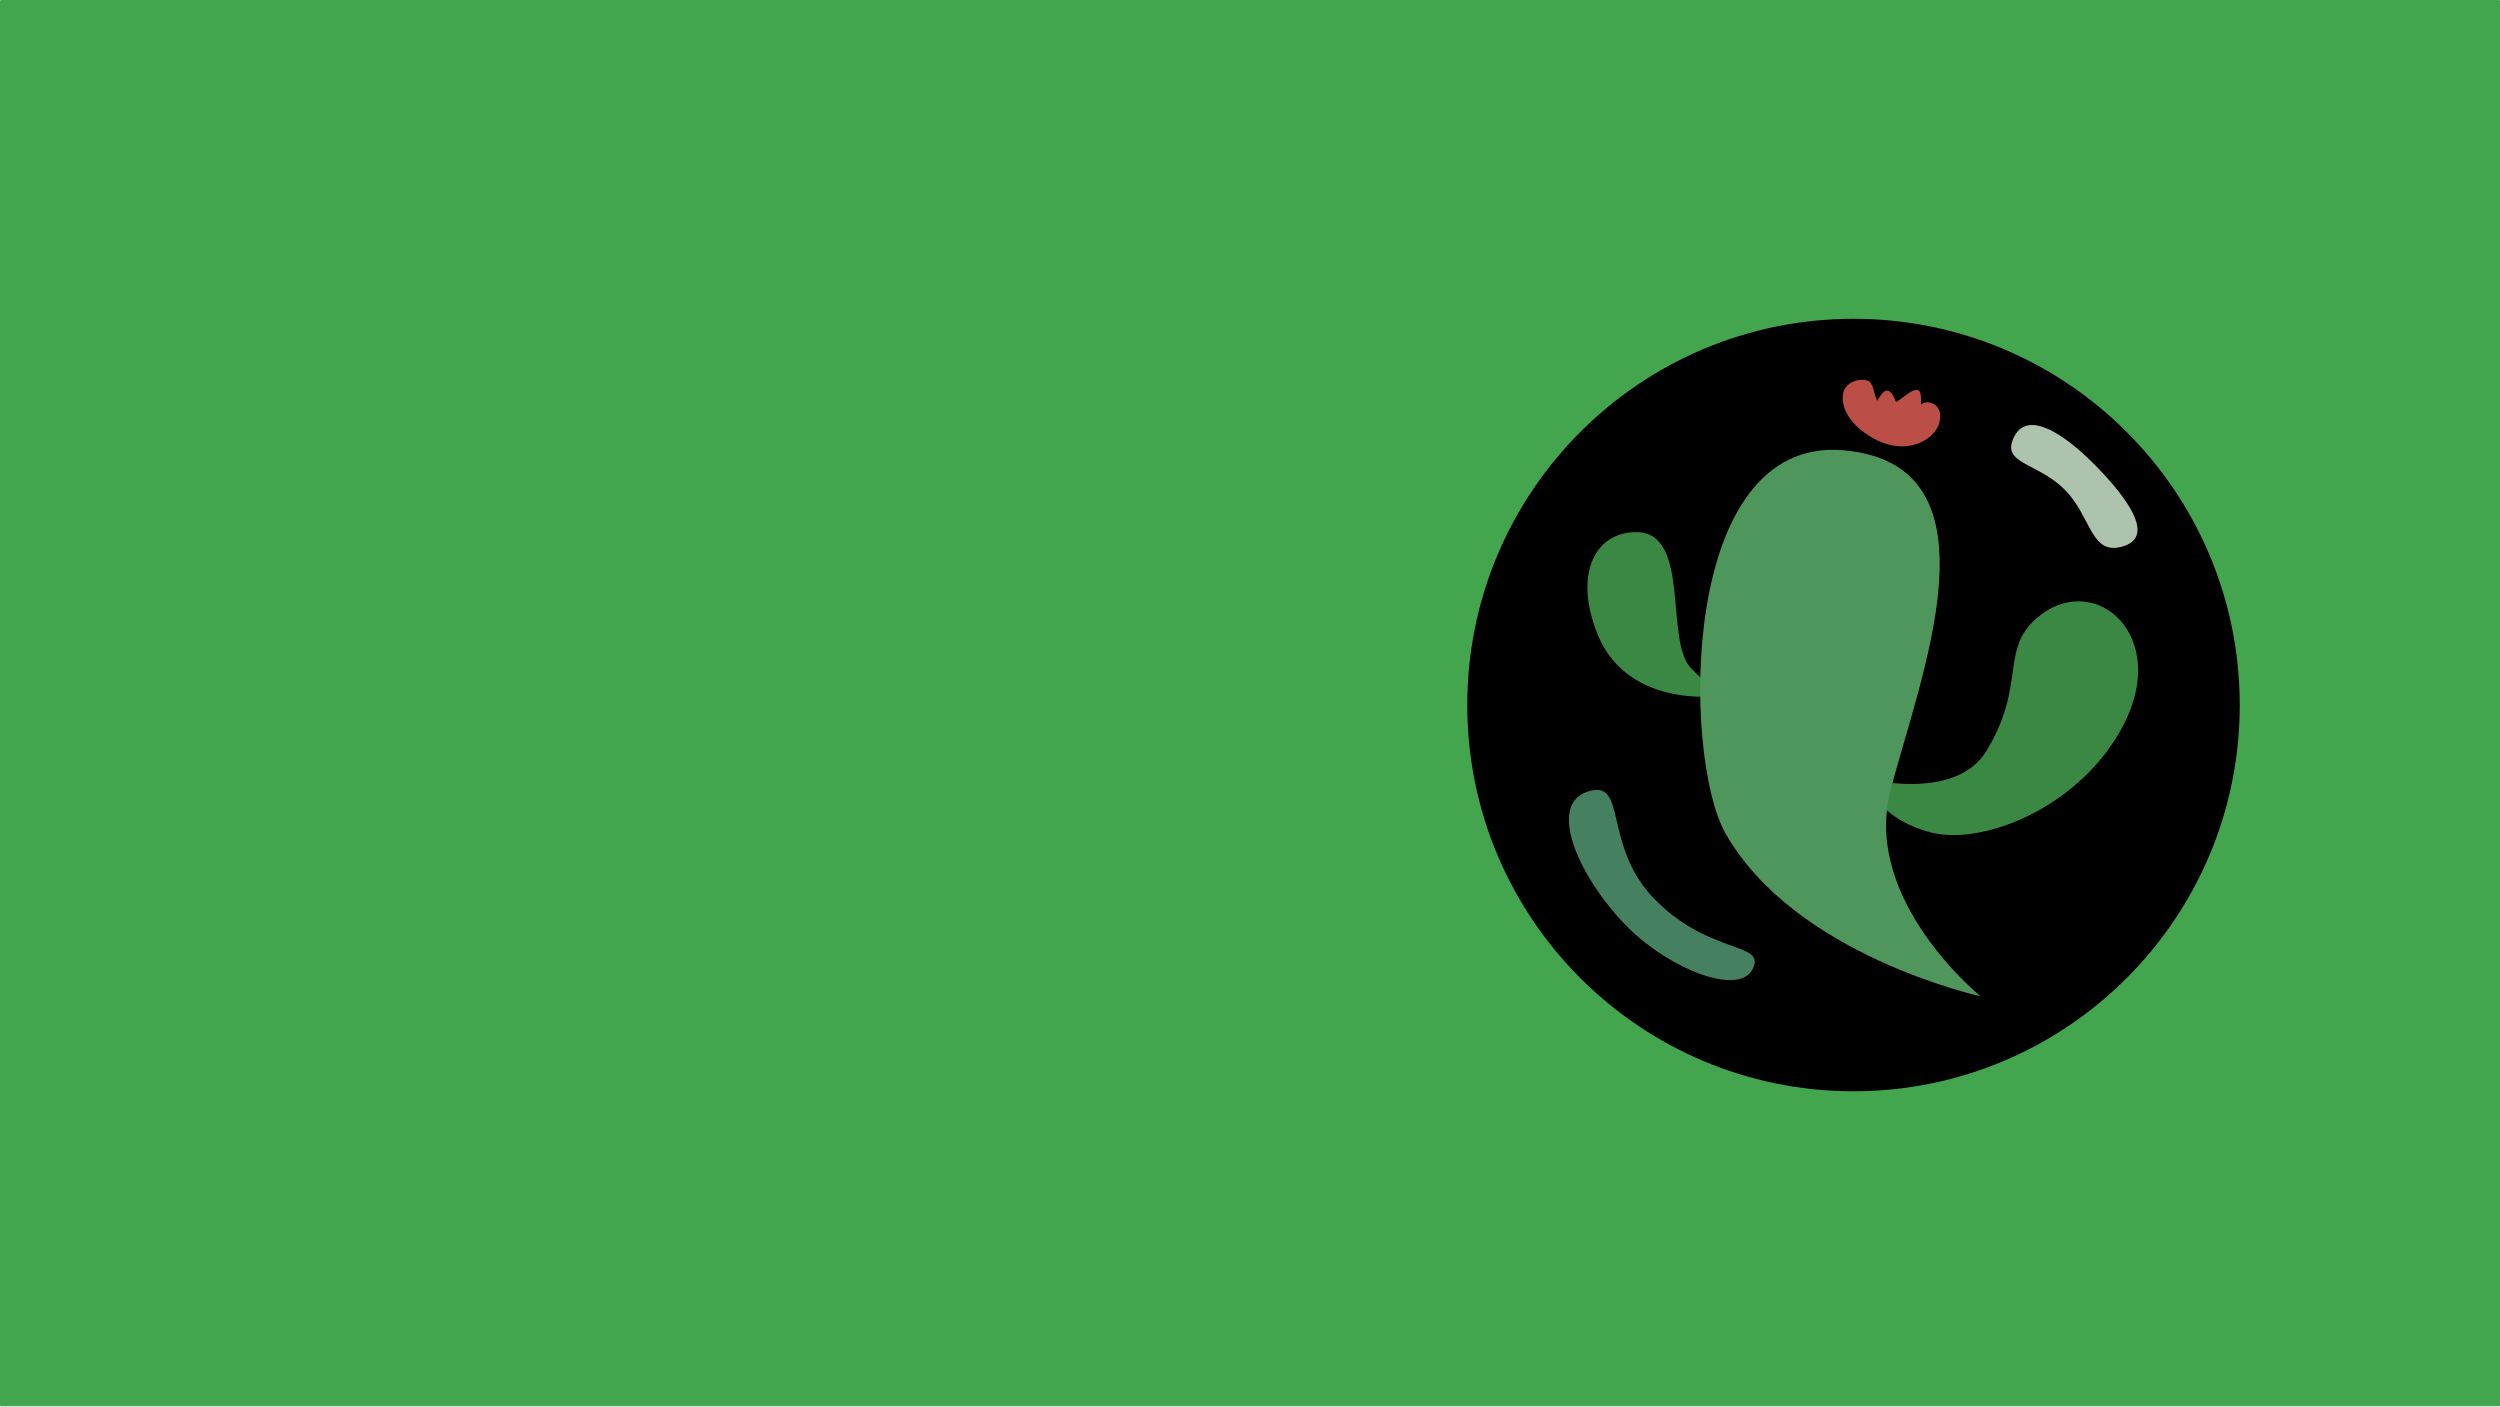
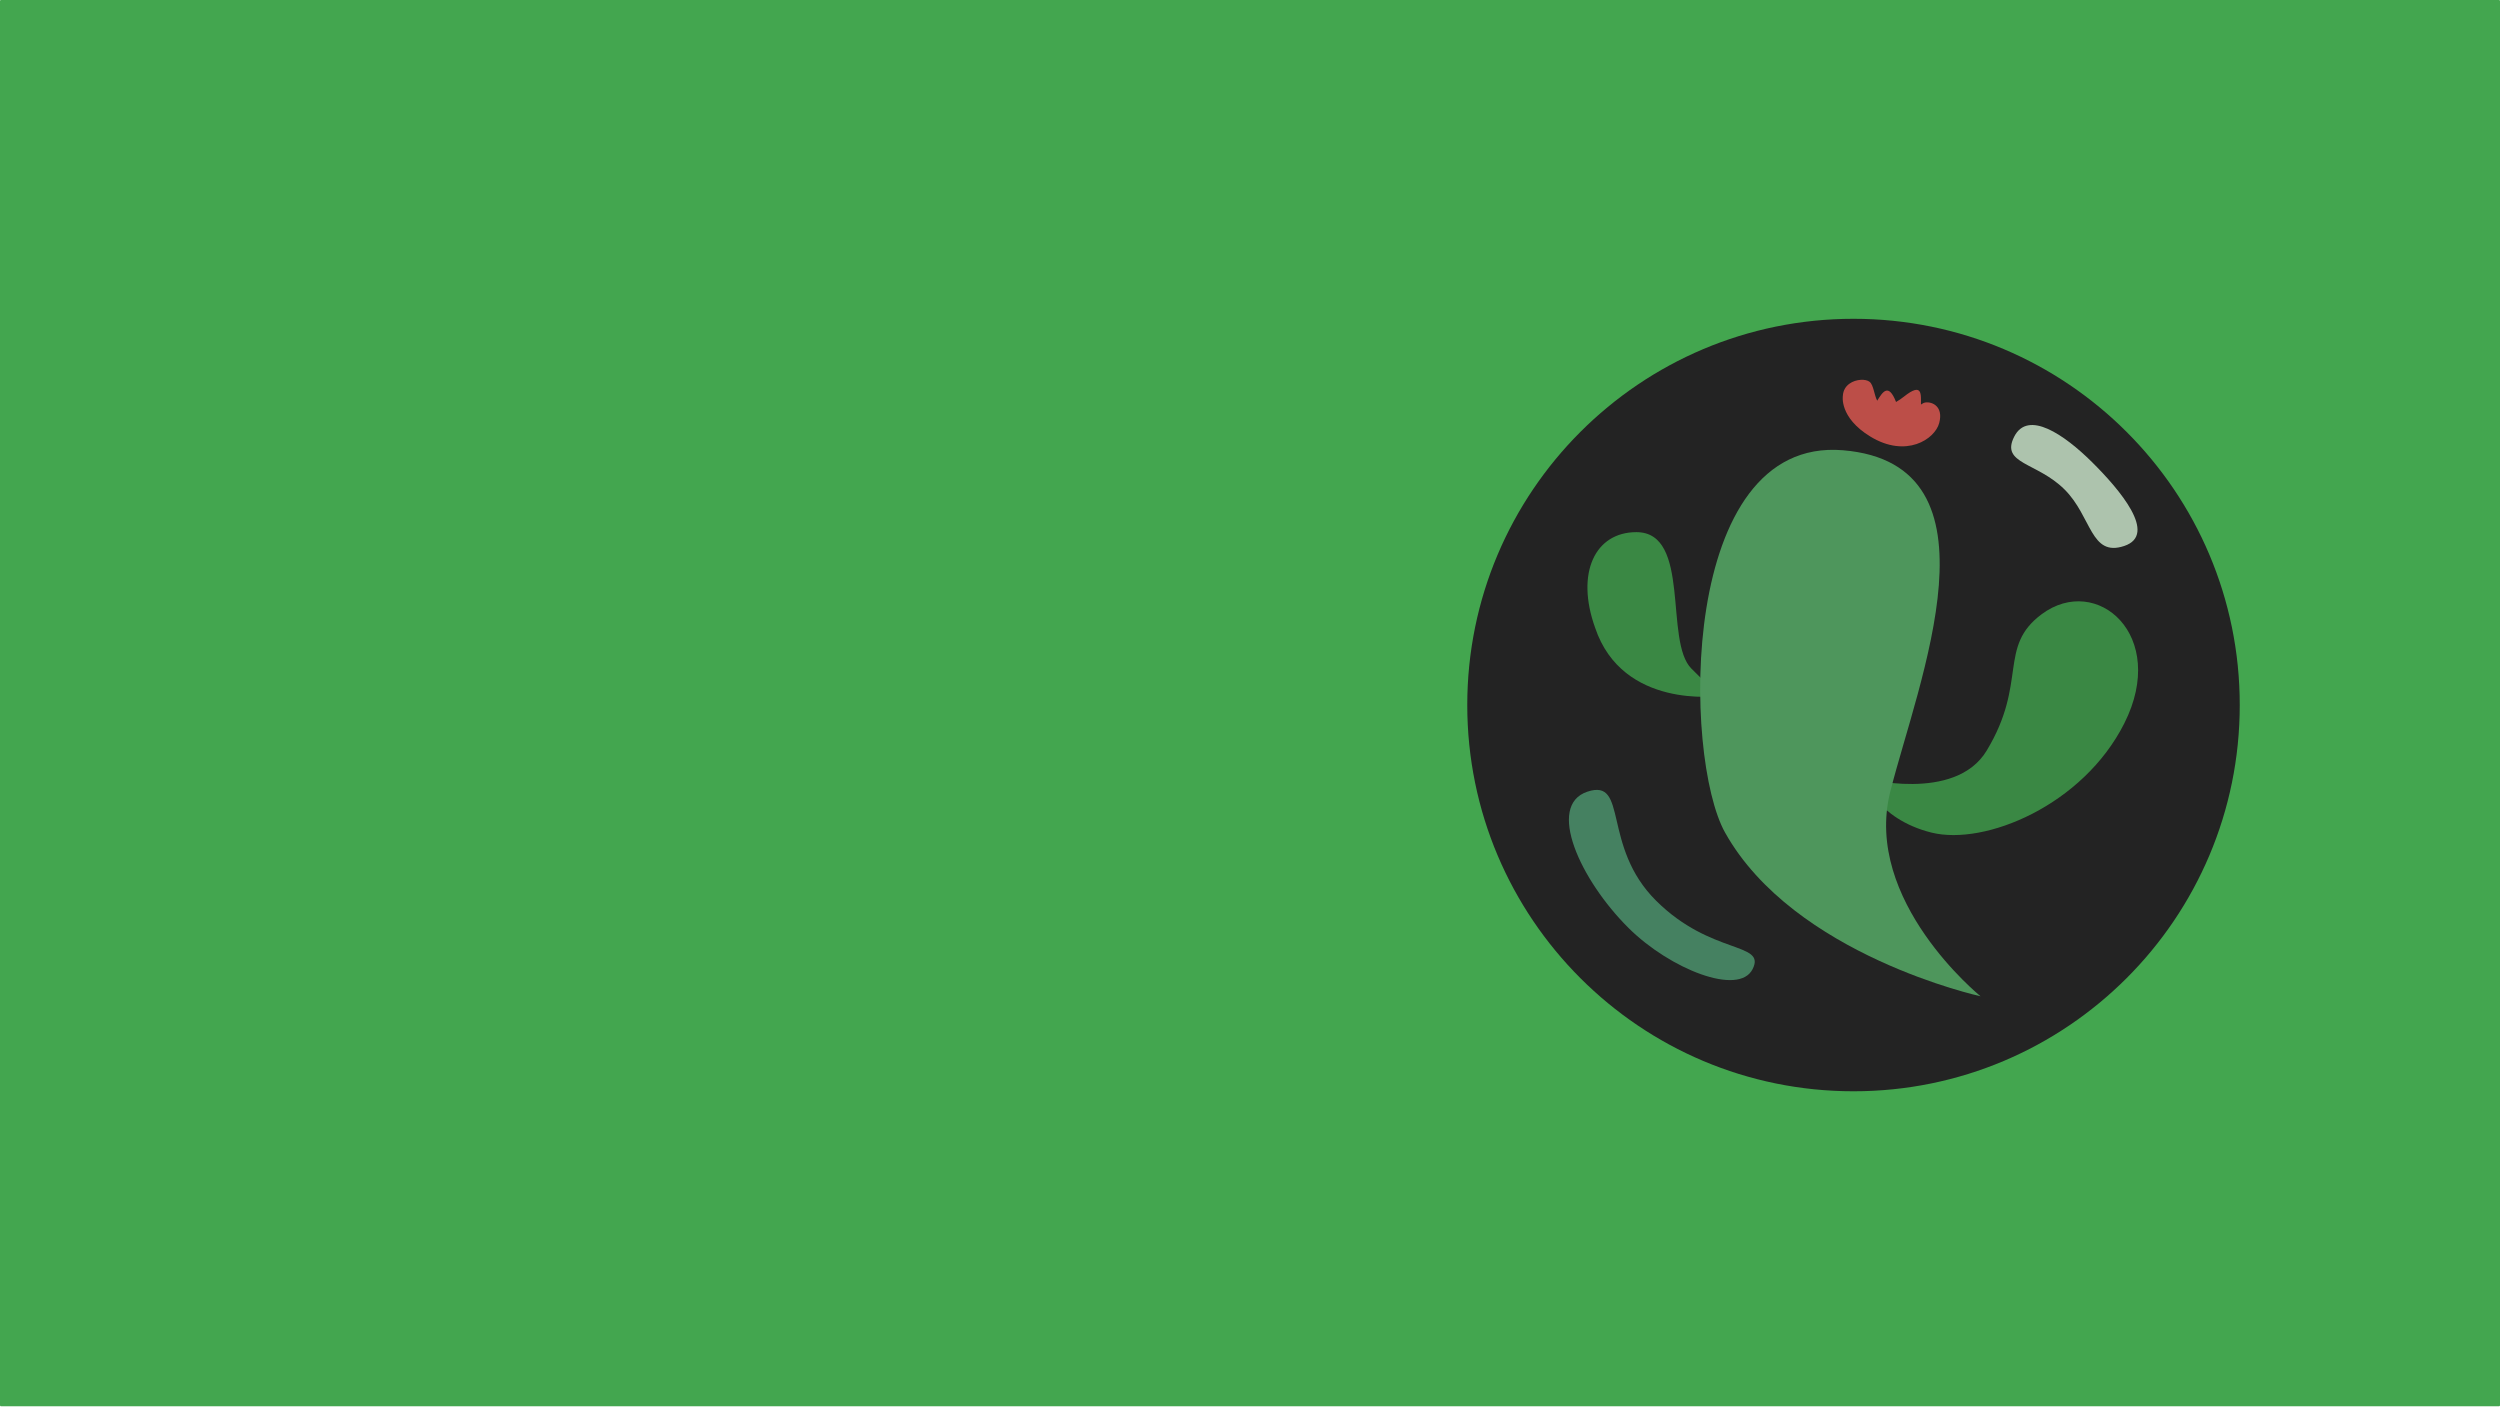
<svg xmlns="http://www.w3.org/2000/svg" width="2560" height="1440" viewBox="0 0 2560 1440" version="1.1" id="svg5">
  <defs id="defs2" />
  <g id="layer1">
    <rect style="fill:#43a64f;stroke-width:2;stroke-linecap:round;fill-opacity:1" id="rect848" width="2560" height="1440" x="0" y="0" ry="1" />
    <g id="g260" transform="matrix(2.081644,0,0,2.081644,1502.48,326.4456)">
-       <circle style="fill:#000000;fill-opacity:1;fill-rule:evenodd;stroke-width:0.268;paint-order:markers fill stroke" id="path1760" cx="190" cy="190" r="190" />
+       <circle style="fill:#232323;fill-opacity:1;fill-rule:evenodd;stroke-width:0.268;paint-order:markers fill stroke" id="path1760" cx="190" cy="190" r="190" />
      <g id="g2187" transform="matrix(2.860183,0,0,2.860183,139.0952,289.8036)">
        <g id="layer1-3" transform="matrix(0.2645833,0,0,0.2645833,-49.02146,-103.2341)">
          <path style="fill:#3a8844;fill-opacity:1;stroke:none;stroke-width:0.891px;stroke-linecap:butt;stroke-linejoin:miter;stroke-opacity:1" d="m 258.545,305.726 c 0,0 59.943,16.281 80.531,-17.747 26.844,-44.367 7.158,-67.437 35.792,-88.733 35.792,-26.62 82.544,13.755 53.688,70.987 -26.844,53.24 -90.548,79.595 -125.271,70.986 -35.792,-8.873 -44.74,-35.493 -44.74,-35.493 z" id="path1067" />
          <path style="fill:#3a8844;fill-opacity:1;stroke:none;stroke-width:0.891px;stroke-linecap:butt;stroke-linejoin:miter;stroke-opacity:1" d="m 111.416,145.91 c 35.792,0 17.896,70.987 35.792,88.733 l 17.896,17.747 c 0,0 -62.636,8.873 -80.531,-44.367 -12.772,-35.668 0,-62.113 26.844,-62.113 z" id="path1182" />
          <path id="path8219" style="fill:#bc4e48;fill-opacity:1;stroke:none;stroke-width:0.891px;stroke-linecap:butt;stroke-linejoin:miter;stroke-opacity:1" d="m 257.396,46.881 c -5.1,0.25 -11.332,3.317 -11.762,10.297 0,0 -2.639,14.123 17.896,26.619 23.195,14.115 41.941,1.746 44.738,-8.873 2.797,-10.619 -4.417,-13.911 -8.947,-13.311 -0.983,0.13 -1.965,0.646 -2.943,1.352 0.027,-6.571 1.051,-14.721 -10.941,-5.244 -1.633,1.291 -3.415,2.556 -5.24,3.572 -4.936,-12.64 -8.734,-6.498 -12.248,-0.828 -1.966,-3.662 -2.33,-10.208 -4.953,-12.281 -1.198,-0.947 -3.282,-1.416 -5.6,-1.303 z" />
          <path style="fill:#4e965c;fill-opacity:1;stroke:none;stroke-width:0.891px;stroke-linecap:butt;stroke-linejoin:miter;stroke-opacity:1" d="m 335.114,447.603 c 0,0 -121.309,-26.523 -166.049,-106.383 C 141.582,292.162 138.631,83.828 245.635,92.67 353.01,101.544 294.337,243.613 276.441,314.6 258.545,385.586 335.114,447.603 335.114,447.603 Z" id="path937" />
          <path style="fill:#458161;fill-opacity:1;stroke:none;stroke-width:0.891px;stroke-linecap:butt;stroke-linejoin:miter;stroke-opacity:1" d="m 79.586,314.6 c -26.844,8.873 -4.792,57.361 26.844,88.733 26.844,26.62 71.584,44.367 80.531,26.62 8.948,-17.747 -26.844,-8.873 -62.636,-44.367 -35.792,-35.493 -17.896,-79.86 -44.74,-70.986 z" id="path11663" />
          <path style="fill:#adc3ad;fill-opacity:1;stroke:none;stroke-width:0.891px;stroke-linecap:butt;stroke-linejoin:miter;stroke-opacity:1" d="m 428.556,154.88 c 22.016,-7.412 -3.1,-36.774 -20.996,-54.521 -17.896,-17.747 -41.64,-34.212 -50.588,-16.465 -8.948,17.747 14.796,16.465 32.692,34.212 17.896,17.747 16.876,44.186 38.892,36.774 z" id="path14218" />
        </g>
      </g>
    </g>
  </g>
</svg>
